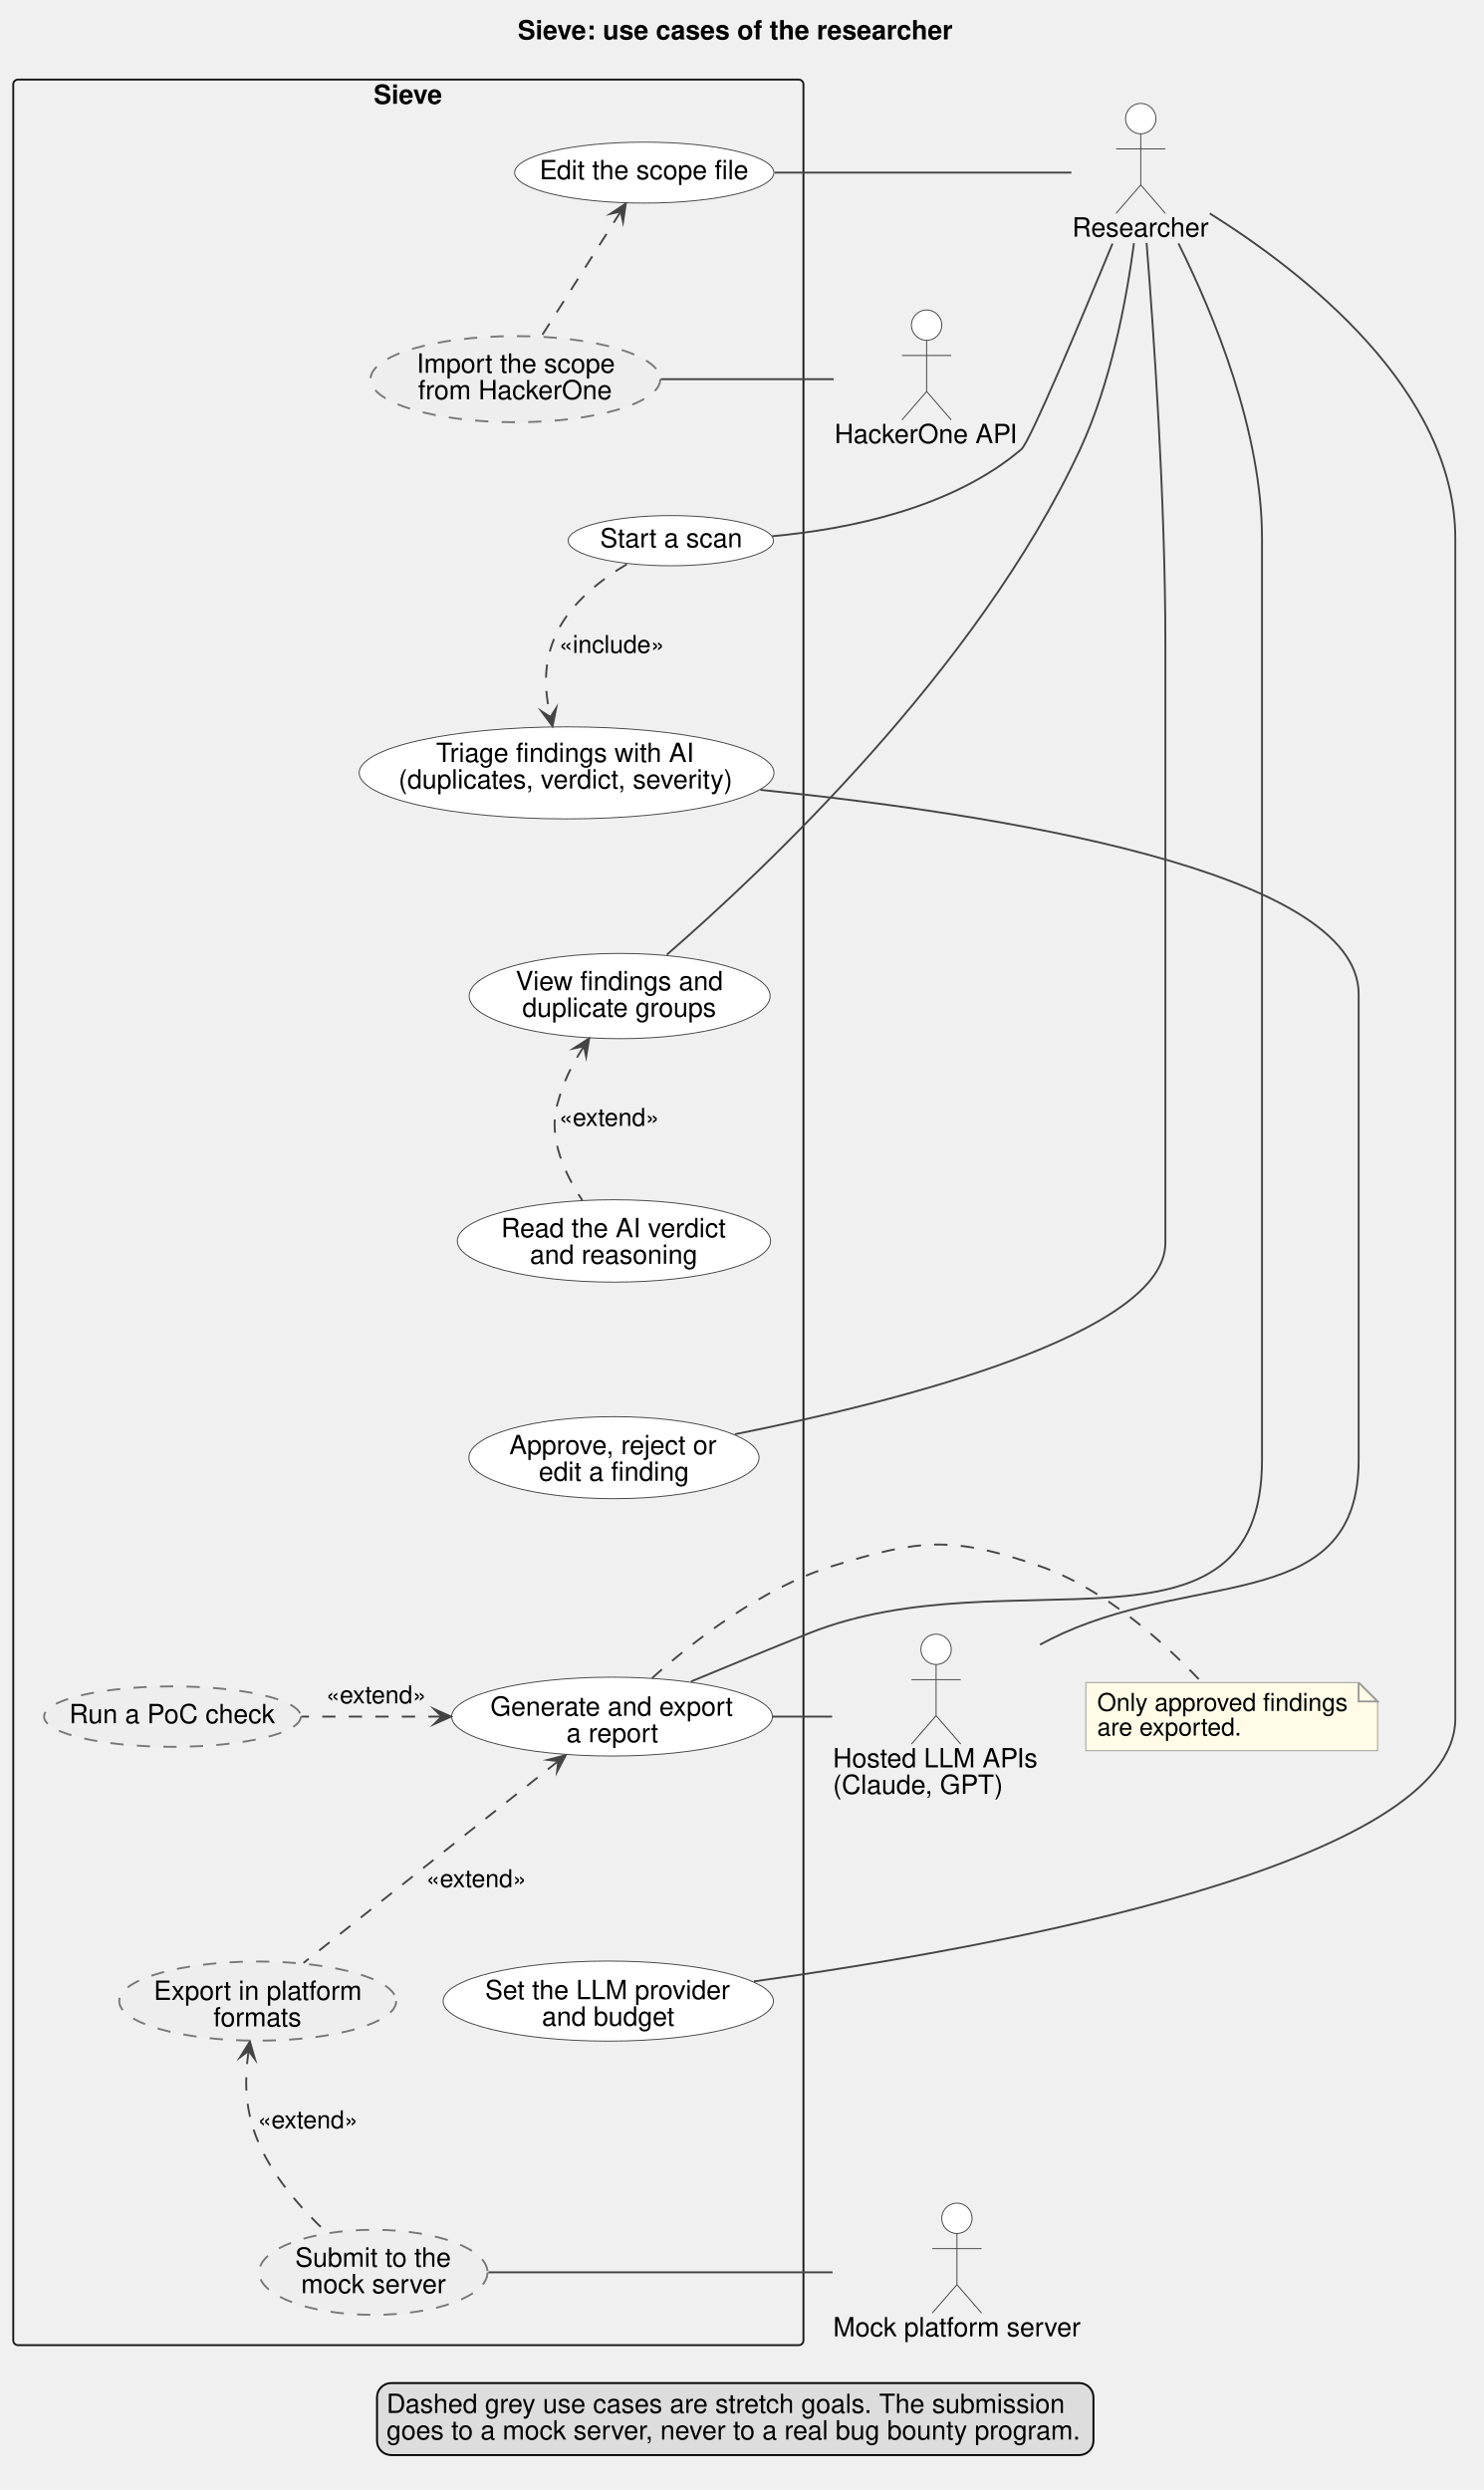
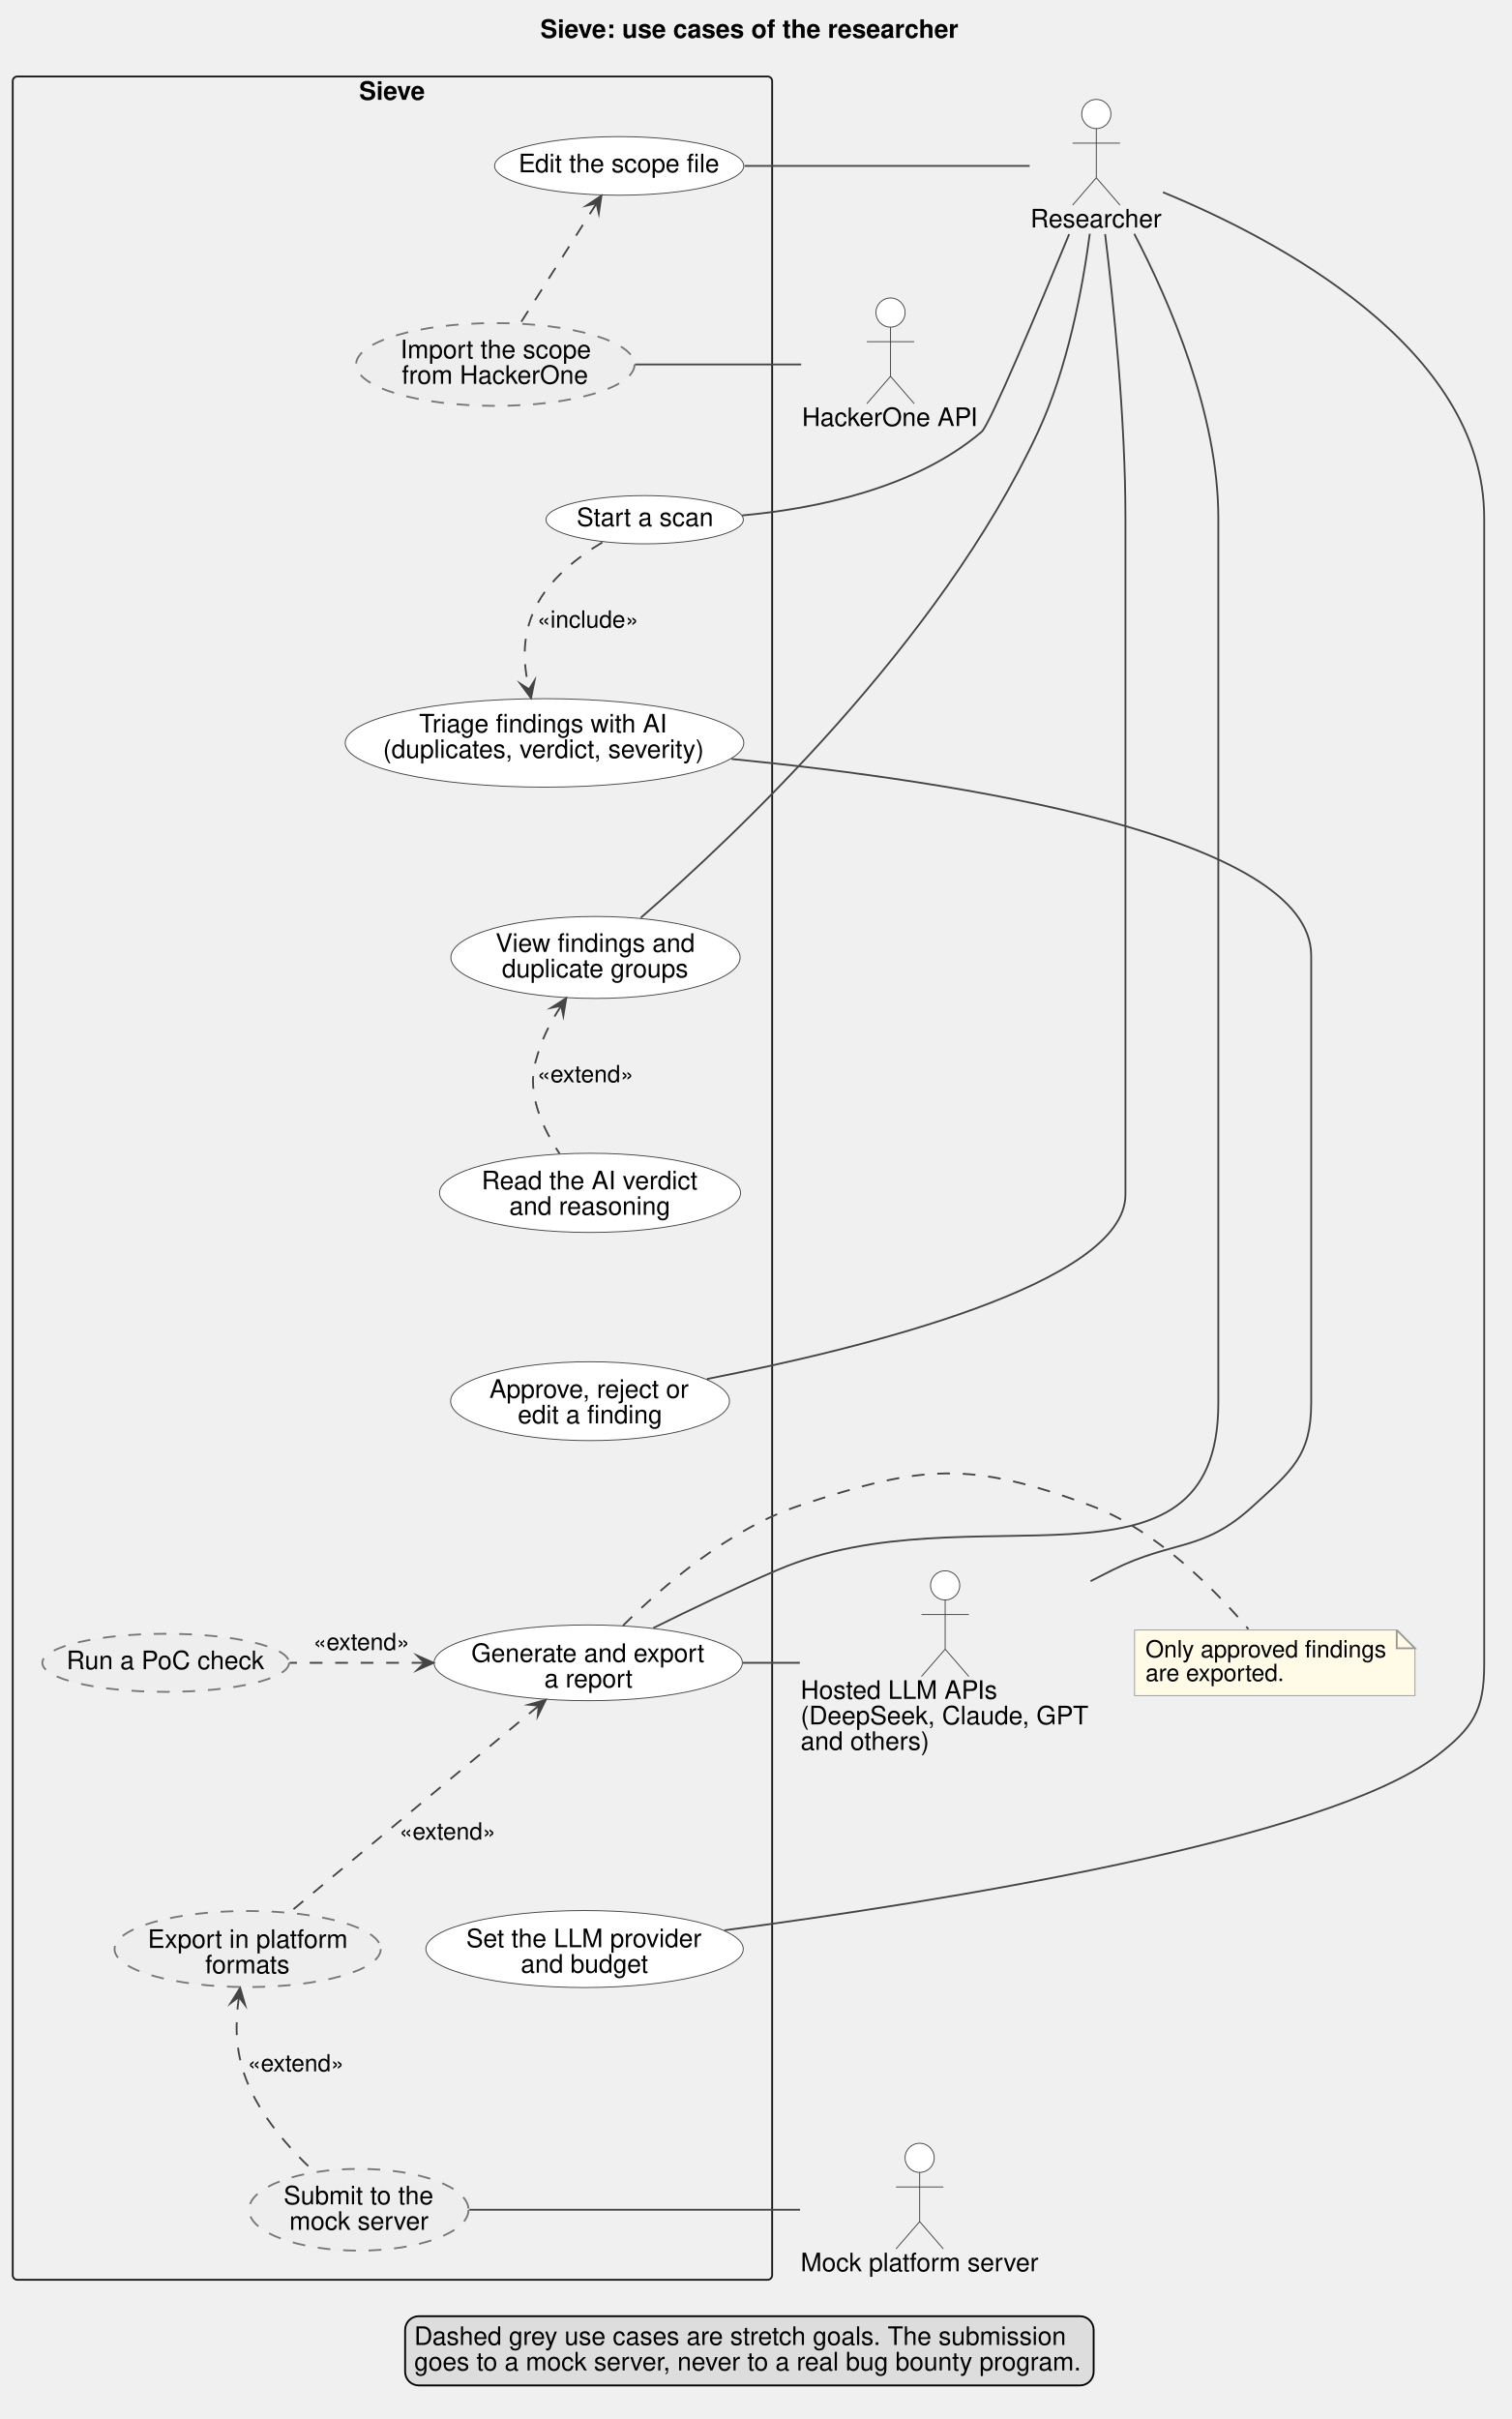
- <svg xmlns="http://www.w3.org/2000/svg" version="1.1" data-diagram-type="DESCRIPTION" style="width:783px;height:1314px;background:#FFFFFF;" width="783px" height="1314px" viewBox="0 0 783 1314" zoomAndPan="magnify" preserveAspectRatio="none" contentStyleType="text/css">
+ <svg xmlns="http://www.w3.org/2000/svg" version="1.1" data-diagram-type="DESCRIPTION" style="width:830px;height:1328px;background:#FFFFFF;" width="830px" height="1328px" viewBox="0 0 830 1328" zoomAndPan="magnify" preserveAspectRatio="none" contentStyleType="text/css">
  <defs />
  <g font-family="sans-serif" lengthAdjust="spacing">
    <g class="title" data-source-line="1">
-       <text x="273.211" y="20.78" fill="#000" font-size="14" textLength="229.578" font-weight="700" font-family="Helvetica">Sieve: use cases of the researcher</text>
+       <text x="296.711" y="20.78" fill="#000" font-size="14" textLength="229.578" font-weight="700" font-family="Helvetica">Sieve: use cases of the researcher</text>
    </g>
    <g class="cluster" data-qualified-name="Sieve" id="ent0002" data-source-line="24">
-       <rect x="7" y="42" width="417" height="1195.57" fill="none" style="stroke:#181818;stroke-width:1;" rx="2.5" ry="2.5" />
+       <rect x="7" y="42" width="417" height="1209.57" fill="none" style="stroke:#181818;stroke-width:1;" rx="2.5" ry="2.5" />
      <text x="197.207" y="54.78" fill="#000" font-size="14" textLength="36.586" font-weight="700" font-family="Helvetica">Sieve</text>
    </g>
    <g class="entity" data-qualified-name="Sieve.UC1" id="ent0003" data-source-line="26">
      <ellipse cx="339.997" cy="91.091" rx="68.407" ry="16.081" fill="#FFF" style="stroke:#444;stroke-width:0.5;" />
      <text x="284.742" y="94.591" fill="#000" font-size="14" textLength="110.51" font-family="Helvetica">Edit the scope file</text>
    </g>
    <g class="entity" data-qualified-name="Sieve.UC2" id="ent0004" data-source-line="27">
      <ellipse cx="353.997" cy="285.317" rx="54.187" ry="13.237" fill="#FFF" style="stroke:#444;stroke-width:0.5;" />
      <text x="316.646" y="288.817" fill="#000" font-size="14" textLength="74.703" font-family="Helvetica">Start a scan</text>
    </g>
    <g class="entity" data-qualified-name="Sieve.UC3" id="ent0005" data-source-line="28">
      <ellipse cx="298.999" cy="407.848" rx="109.439" ry="24.288" fill="#FFF" style="stroke:#444;stroke-width:0.5;" />
      <text x="230.134" y="402.116" fill="#000" font-size="14" textLength="137.73" font-family="Helvetica">Triage findings with AI</text>
      <text x="210.303" y="416.116" fill="#000" font-size="14" textLength="177.393" font-family="Helvetica">(duplicates, verdict, severity)</text>
    </g>
    <g class="entity" data-qualified-name="Sieve.UC4" id="ent0006" data-source-line="29">
      <ellipse cx="326.997" cy="525.626" rx="79.407" ry="22.496" fill="#FFF" style="stroke:#444;stroke-width:0.5;" />
      <text x="272.129" y="522.558" fill="#000" font-size="14" textLength="109.737" font-family="Helvetica">View findings and</text>
      <text x="275.629" y="536.558" fill="#000" font-size="14" textLength="102.737" font-family="Helvetica">duplicate groups</text>
    </g>
    <g class="entity" data-qualified-name="Sieve.UC5" id="ent0007" data-source-line="30">
      <ellipse cx="323.999" cy="654.861" rx="82.649" ry="21.731" fill="#FFF" style="stroke:#444;stroke-width:0.5;" />
      <text x="264.468" y="652.917" fill="#000" font-size="14" textLength="119.062" font-family="Helvetica">Read the AI verdict</text>
      <text x="279.63" y="666.917" fill="#000" font-size="14" textLength="88.737" font-family="Helvetica">and reasoning</text>
    </g>
    <g class="entity" data-qualified-name="Sieve.UC6" id="ent0008" data-source-line="31">
      <ellipse cx="324" cy="769.23" rx="76.56" ry="21.64" fill="#FFF" style="stroke:#444;stroke-width:0.5;" />
      <text x="268.752" y="767.423" fill="#000" font-size="14" textLength="110.496" font-family="Helvetica">Approve, reject or</text>
      <text x="284.304" y="781.423" fill="#000" font-size="14" textLength="79.393" font-family="Helvetica">edit a finding</text>
    </g>
    <g class="entity" data-qualified-name="Sieve.UC7" id="ent0009" data-source-line="32">
-       <ellipse cx="323.002" cy="905.871" rx="84.642" ry="20.801" fill="#FFF" style="stroke:#444;stroke-width:0.5;" />
-       <text x="258.792" y="905.377" fill="#000" font-size="14" textLength="128.42" font-family="Helvetica">Generate and export</text>
-       <text x="298.878" y="919.377" fill="#000" font-size="14" textLength="48.248" font-family="Helvetica">a report</text>
+       <ellipse cx="323.002" cy="912.871" rx="84.642" ry="20.801" fill="#FFF" style="stroke:#444;stroke-width:0.5;" />
+       <text x="258.792" y="912.377" fill="#000" font-size="14" textLength="128.42" font-family="Helvetica">Generate and export</text>
+       <text x="298.878" y="926.377" fill="#000" font-size="14" textLength="48.248" font-family="Helvetica">a report</text>
    </g>
    <g class="entity" data-qualified-name="Sieve.UC8" id="ent0010" data-source-line="33">
-       <ellipse cx="321.002" cy="1055.999" rx="87.142" ry="21.129" fill="#FFF" style="stroke:#444;stroke-width:0.5;" />
-       <text x="256.023" y="1054.981" fill="#000" font-size="14" textLength="129.958" font-family="Helvetica">Set the LLM provider</text>
-       <text x="285.968" y="1068.981" fill="#000" font-size="14" textLength="70.068" font-family="Helvetica">and budget</text>
+       <ellipse cx="321.002" cy="1069.999" rx="87.142" ry="21.129" fill="#FFF" style="stroke:#444;stroke-width:0.5;" />
+       <text x="256.023" y="1068.981" fill="#000" font-size="14" textLength="129.958" font-family="Helvetica">Set the LLM provider</text>
+       <text x="285.968" y="1082.981" fill="#000" font-size="14" textLength="70.068" font-family="Helvetica">and budget</text>
    </g>
    <g class="entity" data-qualified-name="Sieve.S1" id="ent0011" data-source-line="35">
      <ellipse cx="271.997" cy="200.095" rx="76.457" ry="22.725" fill="#EEE" style="stroke:#777;stroke-width:1;stroke-dasharray:7,7;" />
      <text x="219.86" y="196.7" fill="#000" font-size="14" textLength="104.275" font-family="Helvetica">Import the scope</text>
      <text x="220.649" y="210.7" fill="#000" font-size="14" textLength="102.696" font-family="Helvetica">from HackerOne</text>
    </g>
    <g class="entity" data-qualified-name="Sieve.S2" id="ent0012" data-source-line="36">
-       <ellipse cx="90.997" cy="905.869" rx="67.747" ry="15.949" fill="#EEE" style="stroke:#777;stroke-width:1;stroke-dasharray:7,7;" />
-       <text x="36.525" y="909.369" fill="#000" font-size="14" textLength="108.944" font-family="Helvetica">Run a PoC check</text>
+       <ellipse cx="90.997" cy="912.869" rx="67.747" ry="15.949" fill="#EEE" style="stroke:#777;stroke-width:1;stroke-dasharray:7,7;" />
+       <text x="36.525" y="916.369" fill="#000" font-size="14" textLength="108.944" font-family="Helvetica">Run a PoC check</text>
    </g>
    <g class="entity" data-qualified-name="Sieve.S3" id="ent0013" data-source-line="37">
-       <ellipse cx="135.996" cy="1055.997" rx="73.086" ry="20.887" fill="#EEE" style="stroke:#777;stroke-width:1;stroke-dasharray:7,7;" />
-       <text x="81.141" y="1055.364" fill="#000" font-size="14" textLength="109.71" font-family="Helvetica">Export in platform</text>
-       <text x="112.658" y="1069.364" fill="#000" font-size="14" textLength="46.676" font-family="Helvetica">formats</text>
+       <ellipse cx="135.996" cy="1069.997" rx="73.086" ry="20.887" fill="#EEE" style="stroke:#777;stroke-width:1;stroke-dasharray:7,7;" />
+       <text x="81.141" y="1069.364" fill="#000" font-size="14" textLength="109.71" font-family="Helvetica">Export in platform</text>
+       <text x="112.658" y="1083.364" fill="#000" font-size="14" textLength="46.676" font-family="Helvetica">formats</text>
    </g>
    <g class="entity" data-qualified-name="Sieve.S4" id="ent0014" data-source-line="38">
-       <ellipse cx="197.005" cy="1199.131" rx="60.275" ry="22.441" fill="#EEE" style="stroke:#777;stroke-width:1;stroke-dasharray:7,7;" />
-       <text x="155.76" y="1196.142" fill="#000" font-size="14" textLength="82.489" font-family="Helvetica">Submit to the</text>
-       <text x="158.888" y="1210.142" fill="#000" font-size="14" textLength="76.234" font-family="Helvetica">mock server</text>
+       <ellipse cx="197.005" cy="1213.131" rx="60.275" ry="22.441" fill="#EEE" style="stroke:#777;stroke-width:1;stroke-dasharray:7,7;" />
+       <text x="155.76" y="1210.142" fill="#000" font-size="14" textLength="82.489" font-family="Helvetica">Submit to the</text>
+       <text x="158.888" y="1224.142" fill="#000" font-size="14" textLength="76.234" font-family="Helvetica">mock server</text>
    </g>
    <g class="entity" data-qualified-name="R" id="ent0001" data-source-line="22">
      <ellipse cx="602.003" cy="62.59" rx="8" ry="8" fill="#FFF" style="stroke:#444;stroke-width:0.5;" />
      <path d="M602.003,70.59 L602.003,97.59 M589.003,78.59 L615.003,78.59 M602.003,97.59 L589.003,112.59 M602.003,97.59 L615.003,112.59" style="stroke:#444;stroke-width:0.5;" fill="none" />
      <text x="565.82" y="124.87" fill="#000" font-size="14" textLength="72.365" font-family="Helvetica">Researcher</text>
    </g>
    <g class="entity" data-qualified-name="LLM" id="ent0015" data-source-line="41">
-       <ellipse cx="493.999" cy="870.37" rx="8" ry="8" fill="#FFF" style="stroke:#444;stroke-width:0.5;" />
-       <path d="M493.999,878.37 L493.999,905.37 M480.999,886.37 L506.999,886.37 M493.999,905.37 L480.999,920.37 M493.999,905.37 L506.999,920.37" style="stroke:#444;stroke-width:0.5;" fill="none" />
-       <text x="439.53" y="932.65" fill="#000" font-size="14" textLength="108.938" font-family="Helvetica">Hosted LLM APIs</text>
-       <text x="439.53" y="946.65" fill="#000" font-size="14" textLength="90.248" font-family="Helvetica">(Claude, GPT)</text>
+       <ellipse cx="519.002" cy="870.37" rx="8" ry="8" fill="#FFF" style="stroke:#444;stroke-width:0.5;" />
+       <path d="M519.002,878.37 L519.002,905.37 M506.002,886.37 L532.002,886.37 M519.002,905.37 L506.002,920.37 M519.002,905.37 L532.002,920.37" style="stroke:#444;stroke-width:0.5;" fill="none" />
+       <text x="439.63" y="932.65" fill="#000" font-size="14" textLength="108.938" font-family="Helvetica">Hosted LLM APIs</text>
+       <text x="439.63" y="946.65" fill="#000" font-size="14" textLength="158.744" font-family="Helvetica">(DeepSeek, Claude, GPT</text>
+       <text x="439.63" y="960.65" fill="#000" font-size="14" textLength="70.82" font-family="Helvetica">and others)</text>
    </g>
    <g class="entity" data-qualified-name="H1" id="ent0016" data-source-line="42">
      <ellipse cx="489.001" cy="171.59" rx="8" ry="8" fill="#FFF" style="stroke:#444;stroke-width:0.5;" />
      <path d="M489.001,179.59 L489.001,206.59 M476.001,187.59 L502.001,187.59 M489.001,206.59 L476.001,221.59 M489.001,206.59 L502.001,221.59" style="stroke:#444;stroke-width:0.5;" fill="none" />
      <text x="440.37" y="233.87" fill="#000" font-size="14" textLength="97.262" font-family="Helvetica">HackerOne API</text>
    </g>
    <g class="entity" data-qualified-name="MOCK" id="ent0017" data-source-line="43">
-       <ellipse cx="504.998" cy="1170.63" rx="8" ry="8" fill="#FFF" style="stroke:#444;stroke-width:0.5;" />
-       <path d="M504.998,1178.63 L504.998,1205.63 M491.998,1186.63 L517.998,1186.63 M504.998,1205.63 L491.998,1220.63 M504.998,1205.63 L517.998,1220.63" style="stroke:#444;stroke-width:0.5;" fill="none" />
-       <text x="439.65" y="1232.91" fill="#000" font-size="14" textLength="130.696" font-family="Helvetica">Mock platform server</text>
+       <ellipse cx="504.998" cy="1184.63" rx="8" ry="8" fill="#FFF" style="stroke:#444;stroke-width:0.5;" />
+       <path d="M504.998,1192.63 L504.998,1219.63 M491.998,1200.63 L517.998,1200.63 M504.998,1219.63 L491.998,1234.63 M504.998,1219.63 L517.998,1234.63" style="stroke:#444;stroke-width:0.5;" fill="none" />
+       <text x="439.65" y="1246.91" fill="#000" font-size="14" textLength="130.696" font-family="Helvetica">Mock platform server</text>
    </g>
    <g class="entity" data-qualified-name="GMN49" id="ent0050" data-source-line="76">
-       <path d="M573.01,887.87 L573.01,923.87 L726.981,923.87 L726.981,897.87 L716.981,887.87 L573.01,887.87" style="stroke:#999;stroke-width:0.5;" fill="#FFFBE6" />
-       <path d="M716.981,887.87 L716.981,897.87 L726.981,897.87 L716.981,887.87" style="stroke:#999;stroke-width:1;" fill="#FFFBE6" />
-       <text x="579.01" y="902.88" fill="#000" font-size="13" textLength="132.971" font-family="Helvetica">Only approved findings</text>
-       <text x="579.01" y="915.88" fill="#000" font-size="13" textLength="76.604" font-family="Helvetica">are exported.</text>
+       <path d="M623.01,894.87 L623.01,930.87 L776.981,930.87 L776.981,904.87 L766.981,894.87 L623.01,894.87" style="stroke:#999;stroke-width:0.5;" fill="#FFFBE6" />
+       <path d="M766.981,894.87 L766.981,904.87 L776.981,904.87 L766.981,894.87" style="stroke:#999;stroke-width:1;" fill="#FFFBE6" />
+       <text x="629.01" y="909.88" fill="#000" font-size="13" textLength="132.971" font-family="Helvetica">Only approved findings</text>
+       <text x="629.01" y="922.88" fill="#000" font-size="13" textLength="76.604" font-family="Helvetica">are exported.</text>
    </g>
    <g class="link" data-entity-1="ent0001" data-entity-2="ent0003" id="lnk18" data-source-line="45" data-link-type="association">
      <path d="M565.4,91.09 C513.21,91.09 461.02,91.09 408.83,91.09" style="stroke:#444;stroke-width:1;" fill="none" id="R-UC1" />
    </g>
    <g class="link" data-entity-1="ent0001" data-entity-2="ent0004" id="lnk19" data-source-line="46" data-link-type="association">
      <path d="M587.1,128.54 C569.92,170.23 543.45,233.29 539,237.09 C502.41,268.25 447.92,279.27 407.54,282.96" style="stroke:#444;stroke-width:1;" fill="none" id="R-UC2" />
    </g>
    <g class="link" data-entity-1="ent0001" data-entity-2="ent0006" id="lnk20" data-source-line="47" data-link-type="association">
      <path d="M598.42,128.34 C594.42,158.55 586.23,202.13 570,237.09 C516.04,353.27 402.26,460.1 351.9,503.8" style="stroke:#444;stroke-width:1;" fill="none" id="R-UC4" />
    </g>
    <g class="link" data-entity-1="ent0001" data-entity-2="ent0008" id="lnk21" data-source-line="48" data-link-type="association">
-       <path d="M605.08,128.19 C608.93,176.44 615,264.62 615,340.06 C615,340.06 615,340.06 615,655.86 C615,704.19 473.52,739.76 387.86,756.86" style="stroke:#444;stroke-width:1;" fill="none" id="R-UC6" />
+       <path d="M606.84,128.51 C611.55,167.11 618,229.9 618,284.32 C618,284.32 618,284.32 618,655.86 C618,704.7 474.66,740.12 388.16,757.05" style="stroke:#444;stroke-width:1;" fill="none" id="R-UC6" />
    </g>
    <g class="link" data-entity-1="ent0001" data-entity-2="ent0009" id="lnk22" data-source-line="49" data-link-type="association">
-       <path d="M621.9,128.46 C640.69,166.26 666,227.69 666,284.32 C666,284.32 666,284.32 666,770.23 C666,883.99 532.69,819.77 427,861.87 C406.4,870.08 383.62,879.46 364.65,887.36" style="stroke:#444;stroke-width:1;" fill="none" id="R-UC7" />
+       <path d="M622.83,128.35 C642.5,166.06 669,227.42 669,284.32 C669,284.32 669,284.32 669,770.23 C669,885.24 532.7,816.55 427,861.87 C403.98,871.74 378.65,883.89 358.75,893.75" style="stroke:#444;stroke-width:1;" fill="none" id="R-UC7" />
    </g>
    <g class="link" data-entity-1="ent0001" data-entity-2="ent0010" id="lnk23" data-source-line="50" data-link-type="association">
-       <path d="M638.43,112.63 C687.29,143.21 768,205.61 768,284.32 C768,284.32 768,284.32 768,906.87 C768,983.92 525.65,1027.82 397.84,1045.61" style="stroke:#444;stroke-width:1;" fill="none" id="R-UC8" />
+       <path d="M638.62,105.55 C699.52,130.58 815,190.43 815,284.32 C815,284.32 815,284.32 815,913.87 C815,938.92 808.85,948.59 789,963.87 C728.46,1010.48 514.25,1044.29 397.78,1059.7" style="stroke:#444;stroke-width:1;" fill="none" id="R-UC8" />
    </g>
    <g class="link" data-entity-1="ent0004" data-entity-2="ent0005" id="lnk24" data-source-line="52" data-link-type="dependency">
      <path d="M330.78,297.75 C317.36,305.75 301.64,317.82 294,333.56 C286.54,348.93 287.174,363.409 290.504,378.369" style="stroke:#444;stroke-width:1;stroke-dasharray:7,7;" fill="none" id="UC2-to-UC3" />
      <polygon points="291.59,383.25,293.539,373.596,290.504,378.369,285.73,375.334,291.59,383.25" fill="#444" style="stroke:#444;stroke-width:1;stroke-linejoin:miter;stroke-miterlimit:10;" />
      <text x="295" y="344.57" fill="#000" font-size="13" textLength="55.656" font-family="Helvetica">«include»</text>
    </g>
    <g class="link" data-entity-1="ent0006" data-entity-2="ent0007" id="lnk26" data-source-line="53" data-link-type="dependency">
      <path d="M308.186,552.14 C301.556,562.24 297.38,570.63 294,583.13 C289.26,600.64 298.02,619.51 307.28,633.35" style="stroke:#444;stroke-width:1;stroke-dasharray:7,7;" fill="none" id="UC4-backto-UC5" />
      <polygon points="310.93,547.96,302.647,553.289,308.186,552.14,309.335,557.679,310.93,547.96" fill="#444" style="stroke:#444;stroke-width:1;stroke-linejoin:miter;stroke-miterlimit:10;" />
      <text x="295" y="594.14" fill="#000" font-size="13" textLength="53.492" font-family="Helvetica">«extend»</text>
    </g>
    <g class="link" data-entity-1="ent0003" data-entity-2="ent0011" id="lnk28" data-source-line="54" data-link-type="dependency">
      <path d="M327.577,111.639 C315.897,130.009 298.93,156.7 285.72,177.49" style="stroke:#444;stroke-width:1;stroke-dasharray:7,7;" fill="none" id="UC1-backto-S1" />
      <polygon points="330.26,107.42,322.056,112.869,327.577,111.639,328.807,117.161,330.26,107.42" fill="#444" style="stroke:#444;stroke-width:1;stroke-linejoin:miter;stroke-miterlimit:10;" />
    </g>
    <g class="link" data-entity-1="ent0009" data-entity-2="ent0012" id="lnk30" data-source-line="55" data-link-type="dependency">
-       <path d="M233.06,905.87 C207.04,905.87 183.78,905.87 159.04,905.87" style="stroke:#444;stroke-width:1;stroke-dasharray:7,7;" fill="none" id="UC7-backto-S2" />
-       <polygon points="238.06,905.87,229.06,901.87,233.06,905.87,229.06,909.87,238.06,905.87" fill="#444" style="stroke:#444;stroke-width:1;stroke-linejoin:miter;stroke-miterlimit:10;" />
-       <text x="172.05" y="898.88" fill="#000" font-size="13" textLength="53.492" font-family="Helvetica">«extend»</text>
+       <path d="M233.06,912.87 C207.04,912.87 183.78,912.87 159.04,912.87" style="stroke:#444;stroke-width:1;stroke-dasharray:7,7;" fill="none" id="UC7-backto-S2" />
+       <polygon points="238.06,912.87,229.06,908.87,233.06,912.87,229.06,916.87,238.06,912.87" fill="#444" style="stroke:#444;stroke-width:1;stroke-linejoin:miter;stroke-miterlimit:10;" />
+       <text x="172.05" y="905.88" fill="#000" font-size="13" textLength="53.492" font-family="Helvetica">«extend»</text>
    </g>
    <g class="link" data-entity-1="ent0009" data-entity-2="ent0013" id="lnk32" data-source-line="56" data-link-type="dependency">
-       <path d="M294.631,929.345 C258.701,957.805 195.93,1007.53 160.16,1035.86" style="stroke:#444;stroke-width:1;stroke-dasharray:7,7;" fill="none" id="UC7-backto-S3" />
-       <polygon points="298.55,926.24,289.011,928.693,294.631,929.345,293.979,934.964,298.55,926.24" fill="#444" style="stroke:#444;stroke-width:1;stroke-linejoin:miter;stroke-miterlimit:10;" />
-       <text x="224.89" y="995.88" fill="#000" font-size="13" textLength="53.492" font-family="Helvetica">«extend»</text>
+       <path d="M295.842,936.392 C259.812,966.282 194.86,1020.17 159.01,1049.91" style="stroke:#444;stroke-width:1;stroke-dasharray:7,7;" fill="none" id="UC7-backto-S3" />
+       <polygon points="299.69,933.2,290.209,935.868,295.842,936.392,295.317,942.025,299.69,933.2" fill="#444" style="stroke:#444;stroke-width:1;stroke-linejoin:miter;stroke-miterlimit:10;" />
+       <text x="219.3" y="1009.88" fill="#000" font-size="13" textLength="53.492" font-family="Helvetica">«extend»</text>
    </g>
    <g class="link" data-entity-1="ent0013" data-entity-2="ent0014" id="lnk34" data-source-line="57" data-link-type="dependency">
-       <path d="M131.187,1082.272 C129.177,1096.642 129.01,1111.17 135,1127.13 C142.53,1147.2 158.59,1165.32 172.48,1178.23" style="stroke:#444;stroke-width:1;stroke-dasharray:7,7;" fill="none" id="S3-backto-S4" />
-       <polygon points="131.88,1077.32,126.672,1085.679,131.187,1082.272,134.595,1086.787,131.88,1077.32" fill="#444" style="stroke:#444;stroke-width:1;stroke-linejoin:miter;stroke-miterlimit:10;" />
-       <text x="136" y="1123.14" fill="#000" font-size="13" textLength="53.492" font-family="Helvetica">«extend»</text>
+       <path d="M131.187,1096.272 C129.177,1110.642 129.01,1125.17 135,1141.13 C142.53,1161.2 158.59,1179.32 172.48,1192.23" style="stroke:#444;stroke-width:1;stroke-dasharray:7,7;" fill="none" id="S3-backto-S4" />
+       <polygon points="131.88,1091.32,126.672,1099.679,131.187,1096.272,134.595,1100.787,131.88,1091.32" fill="#444" style="stroke:#444;stroke-width:1;stroke-linejoin:miter;stroke-miterlimit:10;" />
+       <text x="136" y="1137.14" fill="#000" font-size="13" textLength="53.492" font-family="Helvetica">«extend»</text>
    </g>
    <g class="link" data-entity-1="ent0005" data-entity-2="ent0015" id="lnk35" data-source-line="59" data-link-type="association">
-       <path d="M401.25,416.82 C525,429.35 717,459.31 717,524.63 C717,524.63 717,524.63 717,770.23 C717,850.64 634.33,828.87 561,861.87 C556.97,863.69 552.89,865.72 548.86,867.89" style="stroke:#444;stroke-width:1;" fill="none" id="UC3-LLM" />
+       <path d="M401.72,416.66 C526.35,429.02 720,458.83 720,524.63 C720,524.63 720,524.63 720,770.23 C720,799.14 709.32,807.34 688,826.87 C660.28,852.26 644.65,845.11 611,861.87 C607.01,863.86 602.95,865.92 598.85,868.03" style="stroke:#444;stroke-width:1;" fill="none" id="UC3-LLM" />
    </g>
    <g class="link" data-entity-1="ent0009" data-entity-2="ent0015" id="lnk36" data-source-line="60" data-link-type="association">
-       <path d="M407.83,905.87 C418.27,905.87 428.7,905.87 439.14,905.87" style="stroke:#444;stroke-width:1;" fill="none" id="UC7-LLM" />
+       <path d="M407.98,912.87 C418.39,912.87 428.8,912.87 439.21,912.87" style="stroke:#444;stroke-width:1;" fill="none" id="UC7-LLM" />
    </g>
    <g class="link" data-entity-1="ent0011" data-entity-2="ent0016" id="lnk37" data-source-line="61" data-link-type="association">
      <path d="M348.71,200.09 C379.13,200.09 409.54,200.09 439.95,200.09" style="stroke:#444;stroke-width:1;" fill="none" id="S1-H1" />
    </g>
    <g class="link" data-entity-1="ent0014" data-entity-2="ent0017" id="lnk38" data-source-line="62" data-link-type="association">
-       <path d="M257.76,1199.13 C318.28,1199.13 378.8,1199.13 439.33,1199.13" style="stroke:#444;stroke-width:1;" fill="none" id="S4-MOCK" />
+       <path d="M257.76,1213.13 C318.28,1213.13 378.8,1213.13 439.33,1213.13" style="stroke:#444;stroke-width:1;" fill="none" id="S4-MOCK" />
    </g>
    <g class="link" data-entity-1="ent0009" data-entity-2="ent0050" id="lnk51" data-source-line="76" data-link-type="association">
-       <path d="M344.07,885.59 C365.92,866.09 402.07,837.93 439.5,826.37 C485.79,812.08 502.7,810.57 548.5,826.37 C583.41,838.42 615.49,867.96 633.88,887.44" style="stroke:#444;stroke-width:1;stroke-dasharray:7,7;" fill="none" id="UC7-GMN49" />
+       <path d="M342.13,892.41 C363.5,871.19 400.28,839.34 439.5,826.37 C506.59,804.19 532.19,801.95 598.5,826.37 C635.22,839.89 667.69,873.26 685.52,894.38" style="stroke:#444;stroke-width:1;stroke-dasharray:7,7;" fill="none" id="UC7-GMN49" />
    </g>
    <g class="legend" data-source-line="80">
-       <rect x="198.959" y="1257.57" width="378.081" height="38" fill="#DDD" style="stroke:#000;stroke-width:1;" rx="7.5" ry="7.5" />
-       <text x="203.959" y="1273.35" fill="#000" font-size="14" textLength="359.509" font-family="Helvetica">Dashed grey use cases are stretch goals. The submission</text>
-       <text x="203.959" y="1287.35" fill="#000" font-size="14" textLength="368.081" font-family="Helvetica">goes to a mock server, never to a real bug bounty program.</text>
+       <rect x="222.459" y="1271.57" width="378.081" height="38" fill="#DDD" style="stroke:#000;stroke-width:1;" rx="7.5" ry="7.5" />
+       <text x="227.459" y="1287.35" fill="#000" font-size="14" textLength="359.509" font-family="Helvetica">Dashed grey use cases are stretch goals. The submission</text>
+       <text x="227.459" y="1301.35" fill="#000" font-size="14" textLength="368.081" font-family="Helvetica">goes to a mock server, never to a real bug bounty program.</text>
    </g>
  </g>
</svg>
